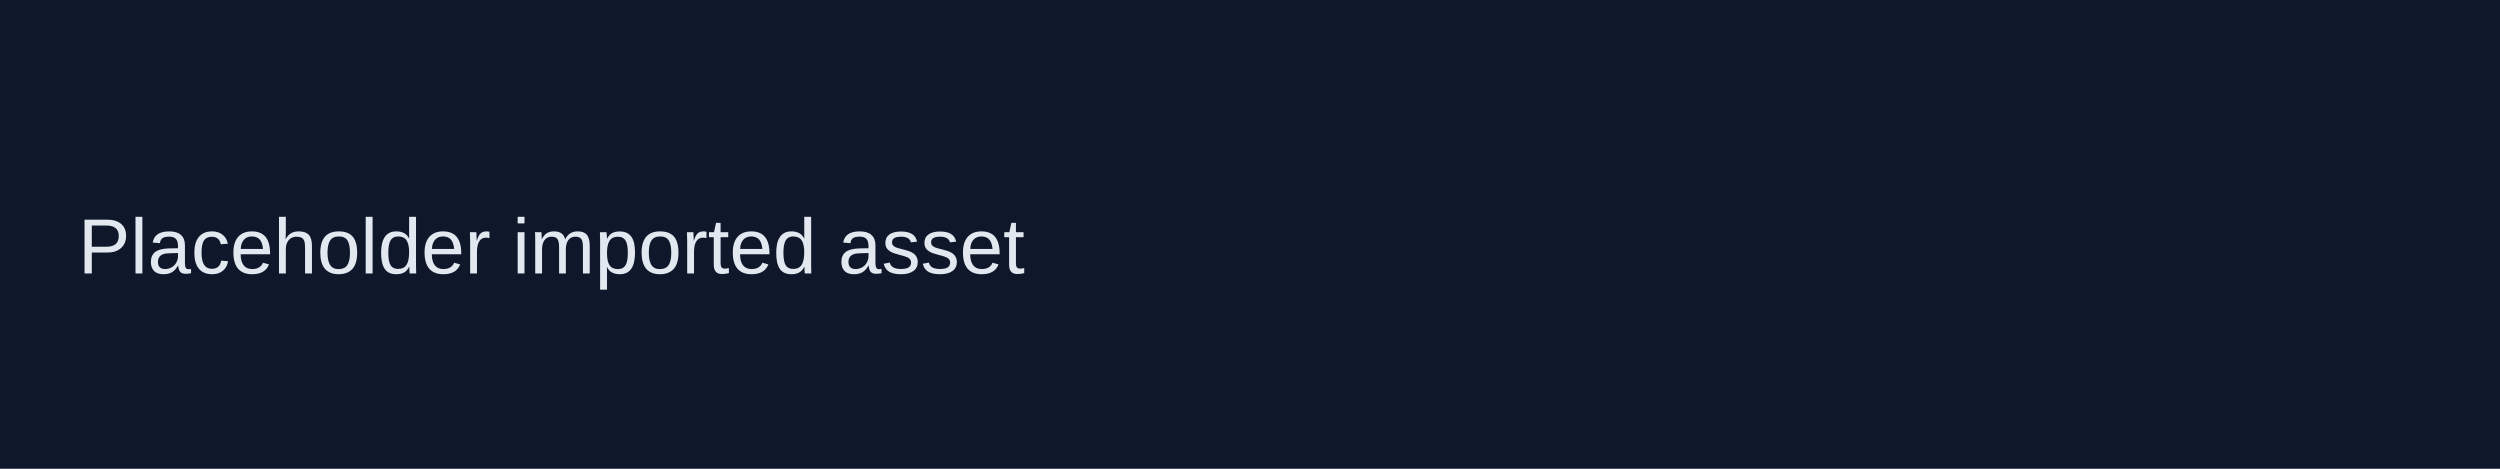
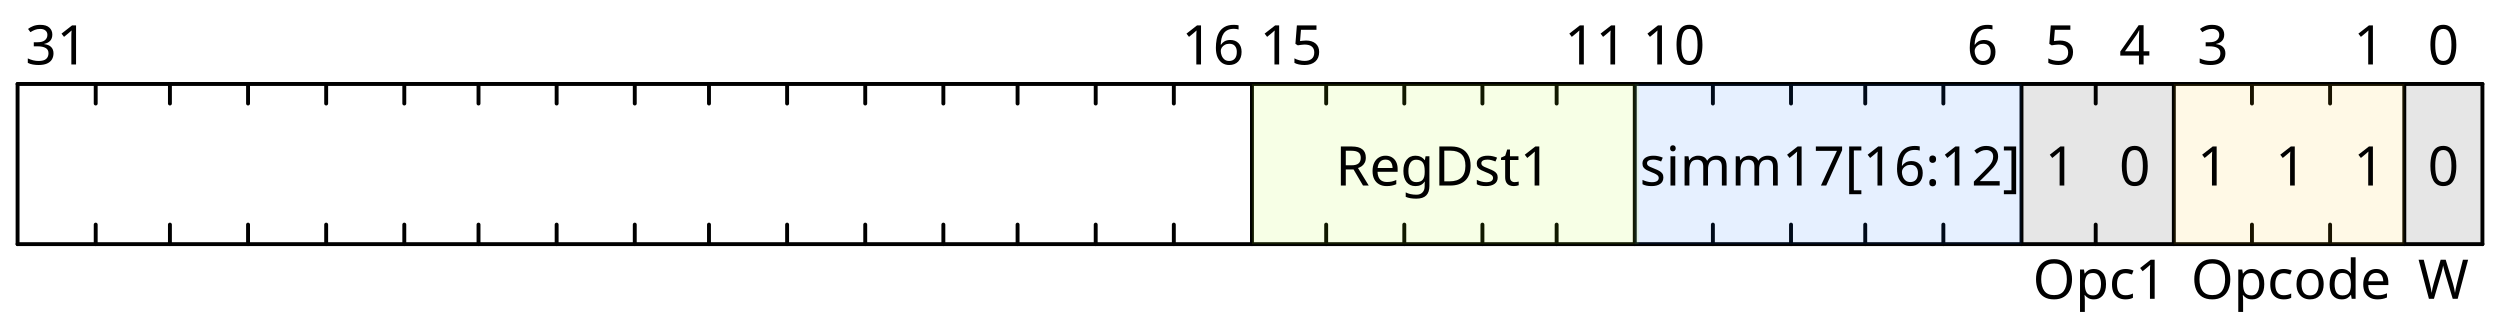
- <svg xmlns="http://www.w3.org/2000/svg" width="640" height="120" viewBox="0 0 640 120">
-   <rect width="640" height="120" fill="#0f172a" />
-   <text x="20" y="70" fill="#e2e8f0" font-family="Arial, sans-serif" font-size="20">Placeholder imported asset</text>
+ <svg xmlns="http://www.w3.org/2000/svg" width="640" height="80" viewBox="0 0 640 80">
+   <g transform="translate(0.5,0.5)" text-anchor="middle" font-size="14" font-family="sans-serif" font-weight="normal">
+     <g transform="translate(4,21)">
+       <g stroke="black" stroke-width="1" stroke-linecap="round">
+         <line x2="631" />
+         <line y2="41" />
+         <line x2="631" y1="41" y2="41" />
+         <line x1="631" x2="631" y2="41" />
+         <line x1="611" x2="611" y2="41" />
+         <line x1="592" x2="592" y2="5" />
+         <line x1="592" x2="592" y1="41" y2="36" />
+         <line x1="572" x2="572" y2="5" />
+         <line x1="572" x2="572" y1="41" y2="36" />
+         <line x1="552" x2="552" y2="41" />
+         <line x1="532" x2="532" y2="5" />
+         <line x1="532" x2="532" y1="41" y2="36" />
+         <line x1="513" x2="513" y2="41" />
+         <line x1="493" x2="493" y2="5" />
+         <line x1="493" x2="493" y1="41" y2="36" />
+         <line x1="473" x2="473" y2="5" />
+         <line x1="473" x2="473" y1="41" y2="36" />
+         <line x1="454" x2="454" y2="5" />
+         <line x1="454" x2="454" y1="41" y2="36" />
+         <line x1="434" x2="434" y2="5" />
+         <line x1="434" x2="434" y1="41" y2="36" />
+         <line x1="414" x2="414" y2="41" />
+         <line x1="394" x2="394" y2="5" />
+         <line x1="394" x2="394" y1="41" y2="36" />
+         <line x1="375" x2="375" y2="5" />
+         <line x1="375" x2="375" y1="41" y2="36" />
+         <line x1="355" x2="355" y2="5" />
+         <line x1="355" x2="355" y1="41" y2="36" />
+         <line x1="335" x2="335" y2="5" />
+         <line x1="335" x2="335" y1="41" y2="36" />
+         <line x1="316" x2="316" y2="41" />
+         <line x1="296" x2="296" y2="5" />
+         <line x1="296" x2="296" y1="41" y2="36" />
+         <line x1="276" x2="276" y2="5" />
+         <line x1="276" x2="276" y1="41" y2="36" />
+         <line x1="256" x2="256" y2="5" />
+         <line x1="256" x2="256" y1="41" y2="36" />
+         <line x1="237" x2="237" y2="5" />
+         <line x1="237" x2="237" y1="41" y2="36" />
+         <line x1="217" x2="217" y2="5" />
+         <line x1="217" x2="217" y1="41" y2="36" />
+         <line x1="197" x2="197" y2="5" />
+         <line x1="197" x2="197" y1="41" y2="36" />
+         <line x1="177" x2="177" y2="5" />
+         <line x1="177" x2="177" y1="41" y2="36" />
+         <line x1="158" x2="158" y2="5" />
+         <line x1="158" x2="158" y1="41" y2="36" />
+         <line x1="138" x2="138" y2="5" />
+         <line x1="138" x2="138" y1="41" y2="36" />
+         <line x1="118" x2="118" y2="5" />
+         <line x1="118" x2="118" y1="41" y2="36" />
+         <line x1="99" x2="99" y2="5" />
+         <line x1="99" x2="99" y1="41" y2="36" />
+         <line x1="79" x2="79" y2="5" />
+         <line x1="79" x2="79" y1="41" y2="36" />
+         <line x1="59" x2="59" y2="5" />
+         <line x1="59" x2="59" y1="41" y2="36" />
+         <line x1="39" x2="39" y2="5" />
+         <line x1="39" x2="39" y1="41" y2="36" />
+         <line x1="20" x2="20" y2="5" />
+         <line x1="20" x2="20" y1="41" y2="36" />
+       </g>
+       <g>
+         <g>
+           <rect x="611" width="20" height="41" field="0" style="fill-opacity:0.1" />
+           <rect x="552" width="59" height="41" field="7" style="fill-opacity:0.1;fill:#ffbf00" />
+           <rect x="513" width="39" height="41" field="2" style="fill-opacity:0.1" />
+           <rect x="414" width="99" height="41" field="simm17[16:12]" style="fill-opacity:0.1;fill:#006aff" />
+           <rect x="316" width="99" height="41" field="RegDst1" style="fill-opacity:0.1;fill:#aaff00" />
+         </g>
+         <g transform="translate(10,-11)">
+           <g transform="translate(611)">
+             <text y="6">0</text>
+           </g>
+           <g transform="translate(592)">
+             <text y="6">1</text>
+           </g>
+           <g transform="translate(552)">
+             <text y="6">3</text>
+           </g>
+           <g transform="translate(532)">
+             <text y="6">4</text>
+           </g>
+           <g transform="translate(513)">
+             <text y="6">5</text>
+           </g>
+           <g transform="translate(493)">
+             <text y="6">6</text>
+           </g>
+           <g transform="translate(414)">
+             <text y="6">10</text>
+           </g>
+           <g transform="translate(394)">
+             <text y="6">11</text>
+           </g>
+           <g transform="translate(316)">
+             <text y="6">15</text>
+           </g>
+           <g transform="translate(296)">
+             <text y="6">16</text>
+           </g>
+           <g transform="translate(0)">
+             <text y="6">31</text>
+           </g>
+         </g>
+         <g transform="translate(10,20)">
+           <g>
+             <g transform="translate(611)">
+               <text y="6">0</text>
+             </g>
+           </g>
+           <g>
+             <g transform="translate(592)">
+               <text y="6">1</text>
+             </g>
+             <g transform="translate(572)">
+               <text y="6">1</text>
+             </g>
+             <g transform="translate(552)">
+               <text y="6">1</text>
+             </g>
+           </g>
+           <g>
+             <g transform="translate(532)">
+               <text y="6">0</text>
+             </g>
+             <g transform="translate(513)">
+               <text y="6">1</text>
+             </g>
+           </g>
+           <g transform="translate(454)">
+             <text y="6">
+               <tspan>simm17[16:12]</tspan>
+             </text>
+           </g>
+           <g transform="translate(355)">
+             <text y="6">
+               <tspan>RegDst1</tspan>
+             </text>
+           </g>
+           <g transform="translate(148)">
+             <text y="6">
+               <tspan />
+             </text>
+           </g>
+         </g>
+         <g transform="translate(10,49)">
+           <g transform="translate(611)">
+             <text y="6">
+               <tspan>W</tspan>
+             </text>
+           </g>
+           <g transform="translate(572)">
+             <text y="6">
+               <tspan>Opcode</tspan>
+             </text>
+           </g>
+           <g transform="translate(523)">
+             <text y="6">
+               <tspan>Opc1</tspan>
+             </text>
+           </g>
+         </g>
+       </g>
+     </g>
+   </g>
</svg>
